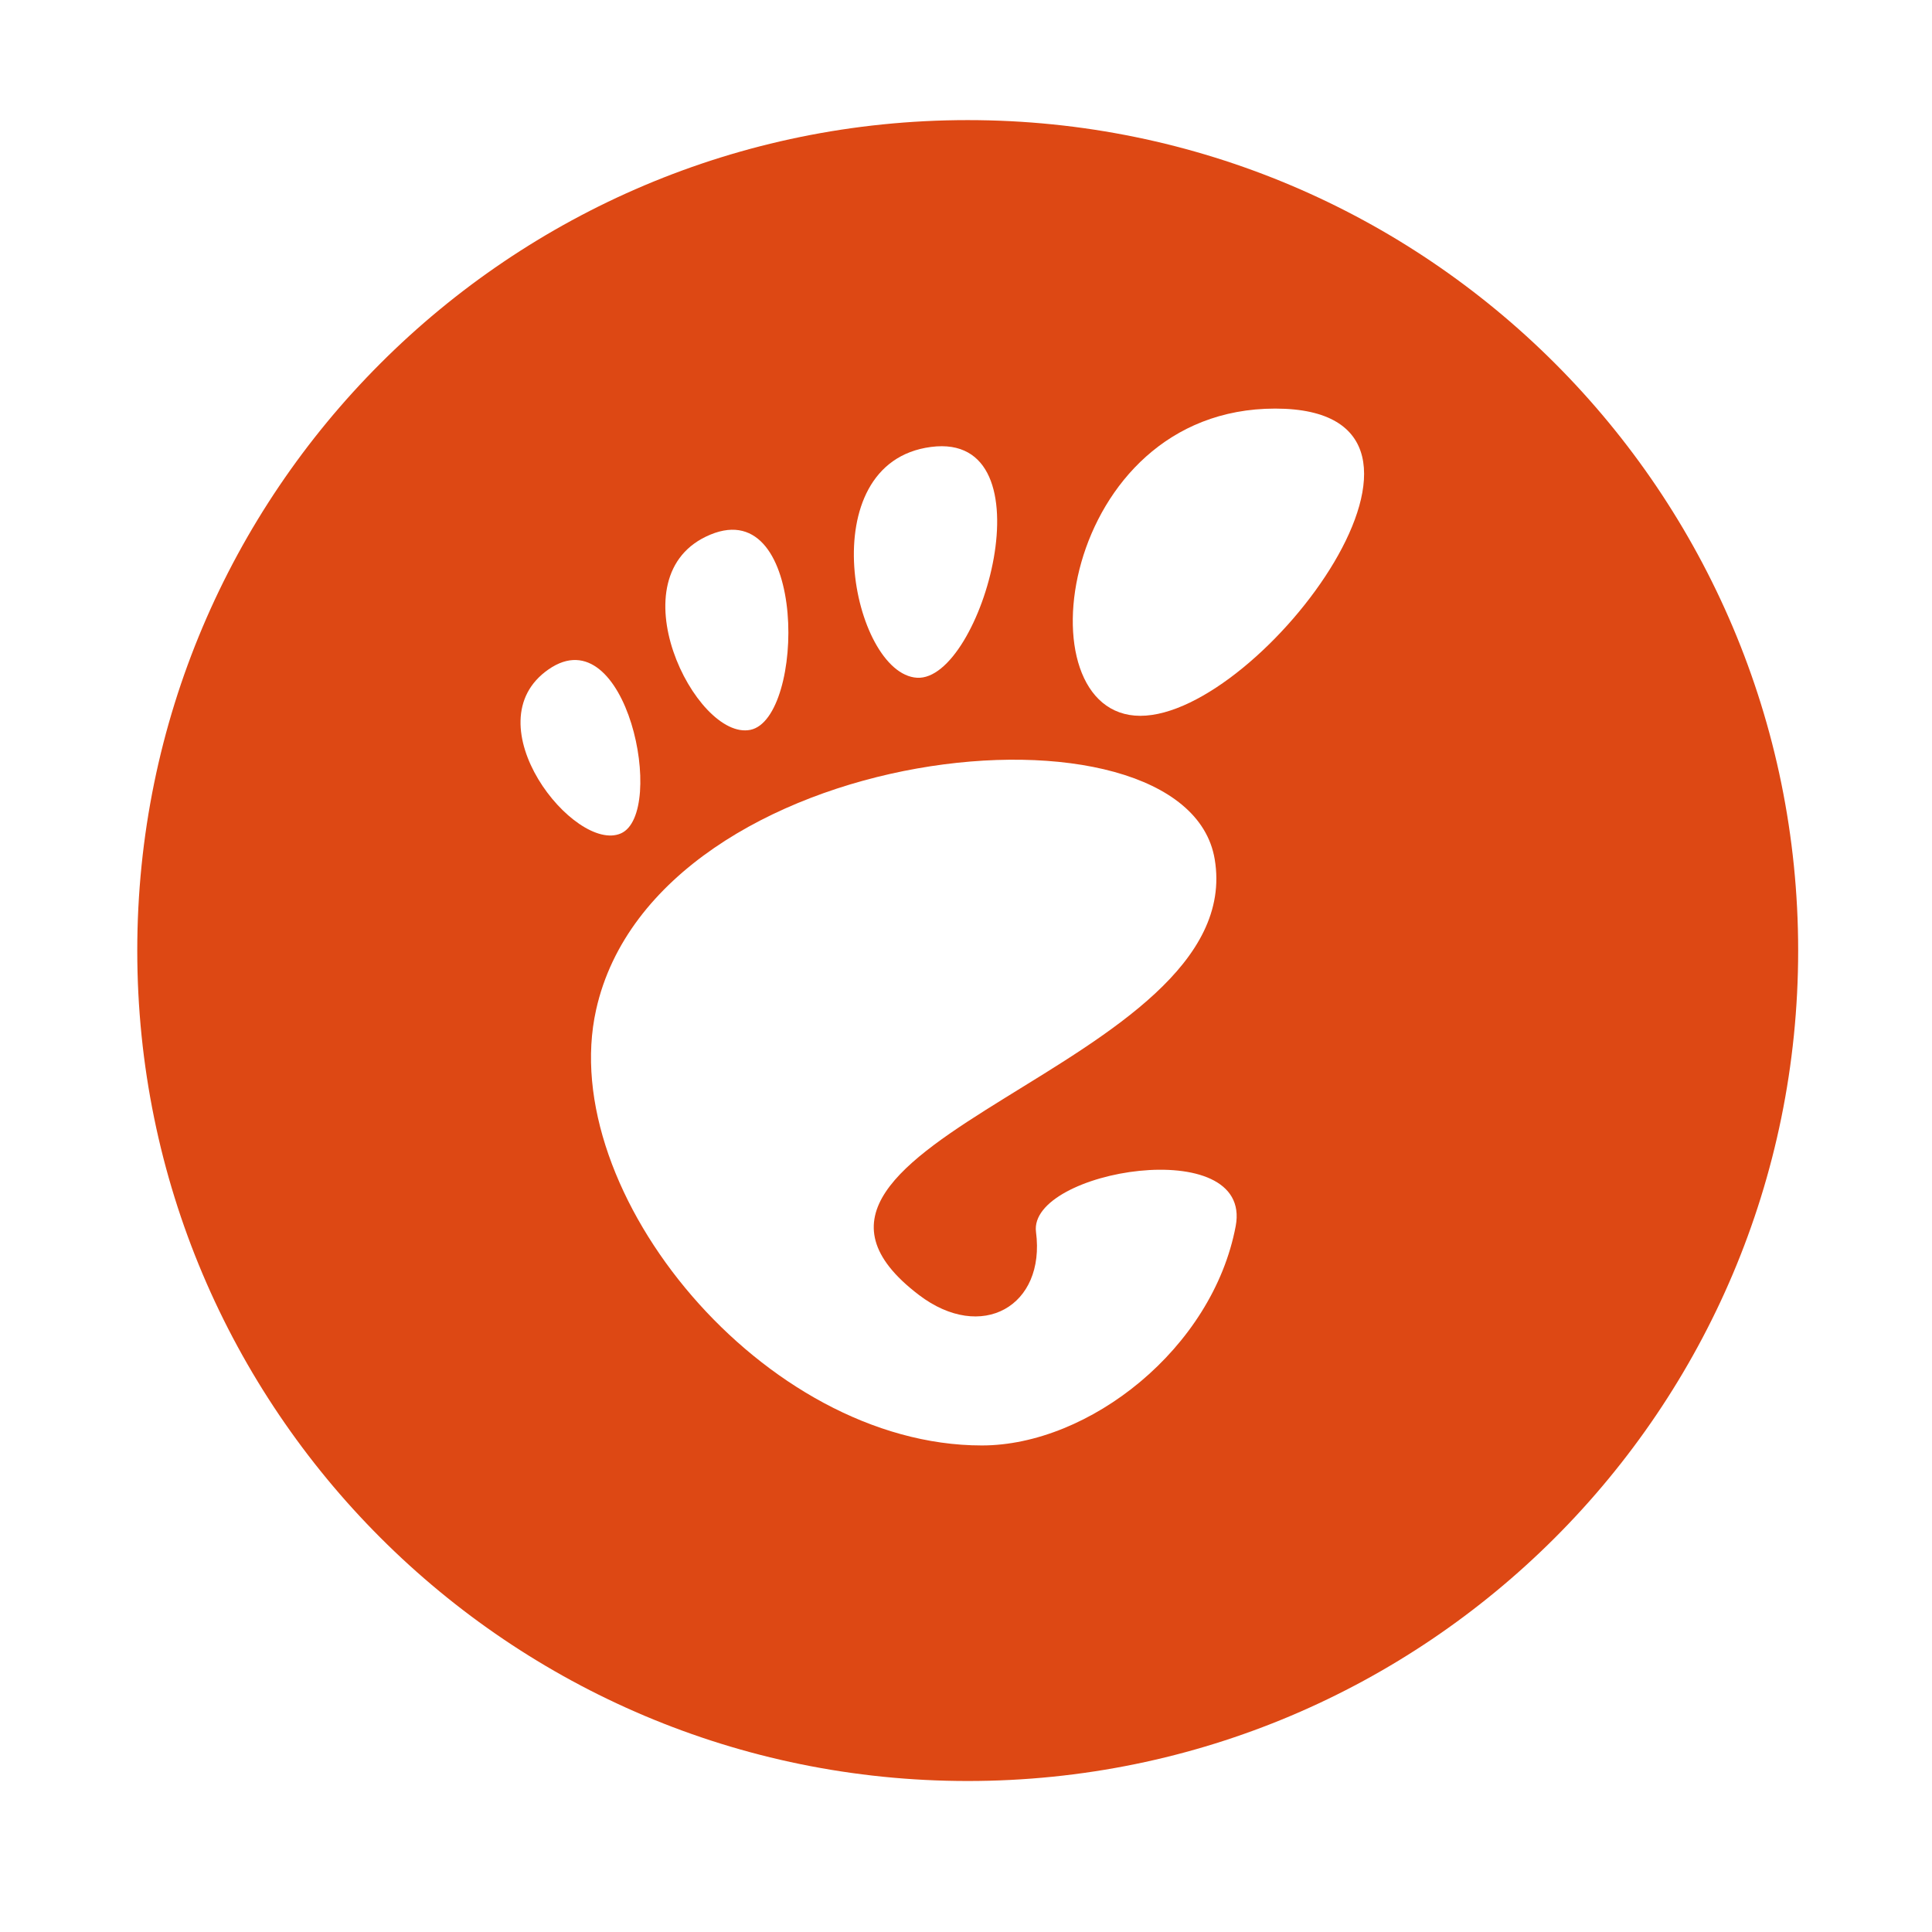
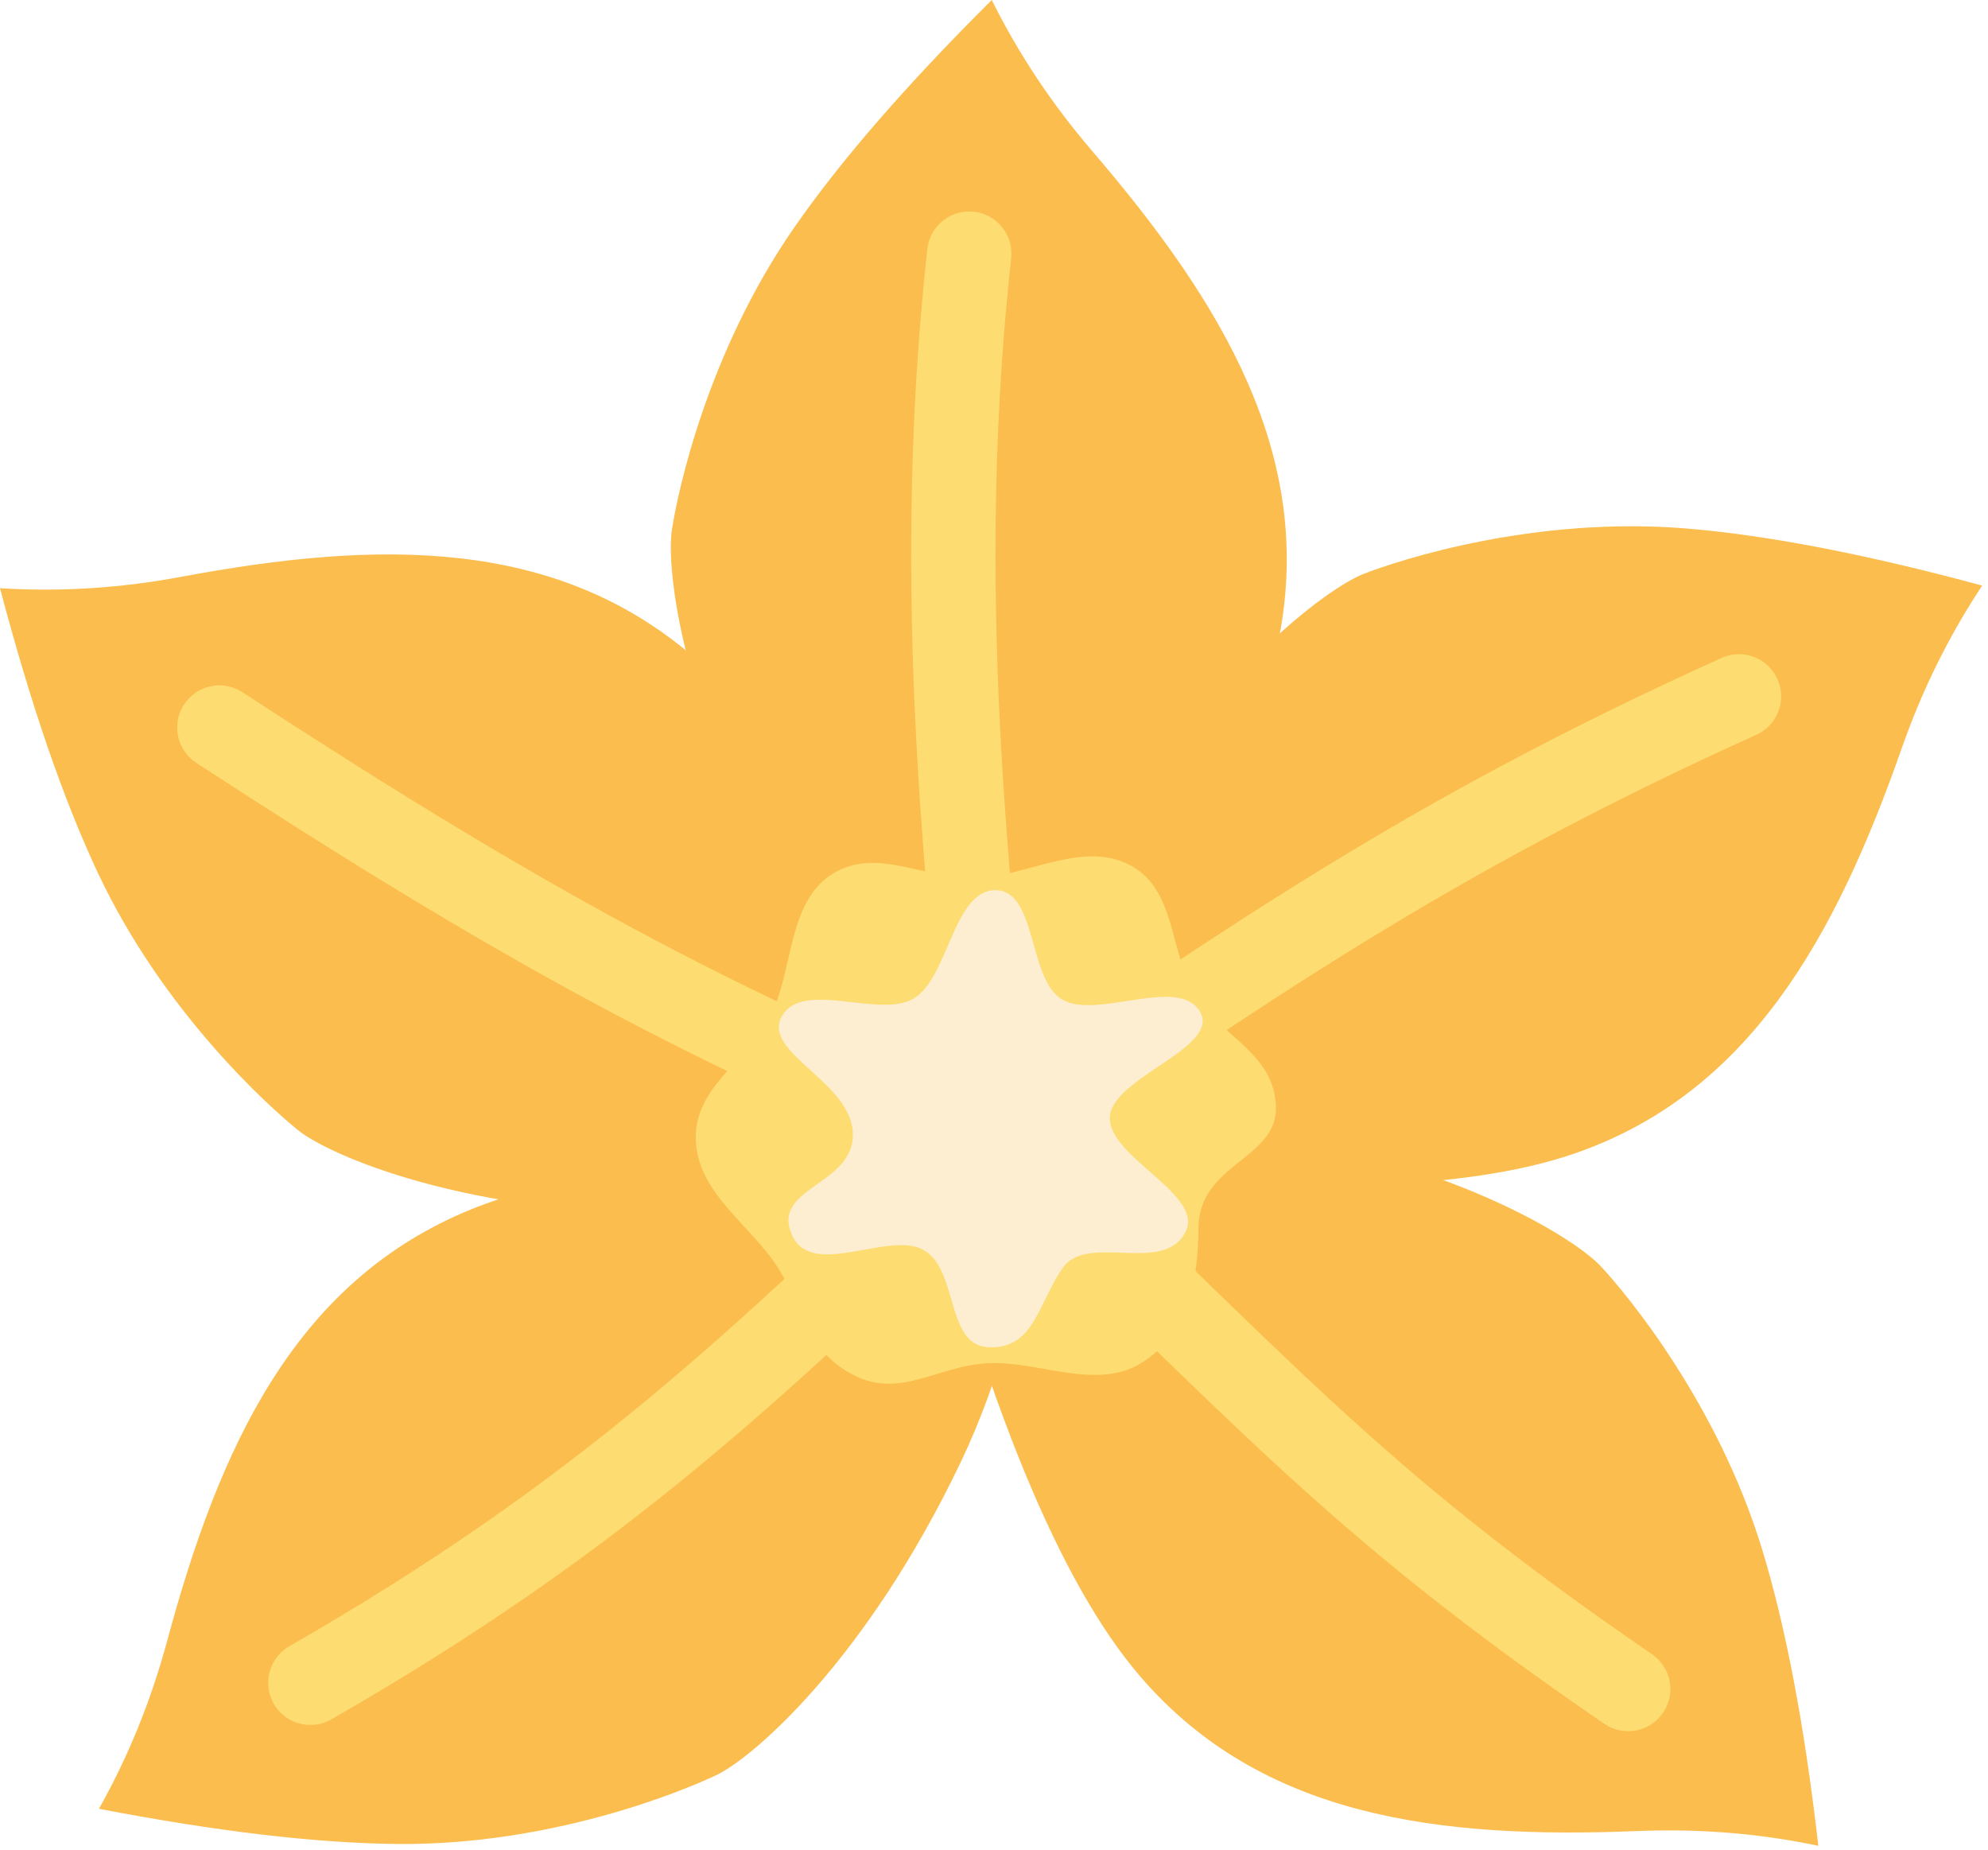
- <svg xmlns="http://www.w3.org/2000/svg" viewBox="0 0 500 500">
-   <ellipse style="fill: rgb(221, 72, 20);" cx="250.444" cy="246.003" rx="214.92" ry="214.92" />
-   <g transform="matrix(1, 0, 0, 1, -119.7047, -266.1936)" id="layer1">
-     <g transform="translate(925.8326,120.8762)" id="g3963">
-       <g transform="matrix(2.269061, 0, 0, 2.269061, -671.4109, 251.0592)" style="fill: black; fill-opacity: 1; fill-rule: nonzero; stroke: none; stroke-miterlimit: 4;" id="g3771">
-         <g style="fill:black;fill-opacity:1" id="g3773">
-           <path d="M 86.068,0 C 61.466,0 56.851,35.041 70.691,35.041 C 84.529,35.041 110.671,0 86.068,0 z " style="fill-opacity: 1; fill: rgb(255, 255, 255);" id="path3775" />
-           <path d="M 45.217,30.699 C 52.586,31.149 60.671,2.577 46.821,4.374 C 32.976,6.171 37.845,30.249 45.217,30.699 z " style="fill-opacity: 1; fill: rgb(255, 255, 255);" id="path3777" />
-           <path d="M 11.445,48.453 C 16.686,46.146 12.12,23.581 3.208,29.735 C -5.7,35.89 6.204,50.759 11.445,48.453 z " style="fill-opacity: 1; fill: rgb(255, 255, 255);" id="path3779" />
-           <path d="M 26.212,36.642 C 32.451,35.37 32.793,9.778 21.667,14.369 C 10.539,18.961 19.978,37.916 26.212,36.642 L 26.212,36.642 z " style="fill-opacity: 1; fill: rgb(255, 255, 255);" id="path3781" />
-           <path d="M 58.791,93.913 C 59.898,102.367 52.589,106.542 45.431,101.092 C 22.644,83.743 83.16,75.088 79.171,51.386 C 75.86,31.712 15.495,37.769 8.621,68.553 C 3.968,89.374 27.774,118.26 52.614,118.26 C 64.834,118.26 78.929,107.226 81.566,93.248 C 83.58,82.589 57.867,86.86 58.791,93.913 L 58.791,93.913 z " style="fill-opacity: 1; fill: rgb(255, 255, 255);" id="path3783" />
+ <svg xmlns="http://www.w3.org/2000/svg" width="100%" height="100%" viewBox="0 0 330 307" version="1.1" xml:space="preserve" style="fill-rule:evenodd;clip-rule:evenodd;stroke-linecap:round;stroke-miterlimit:1;">
+   <g transform="matrix(1,0,0,1,-146.427,-22.3022)">
+     <g transform="matrix(0.91547,-0.0630144,0.0630144,0.91547,15.0287,30.1216)">
+       <g transform="matrix(1,0,0,1,0.276988,-1.52894)">
+         <g transform="matrix(0.999951,-0.00988581,0.00988581,0.999951,32.8135,5.61227)">
+           <path d="M316.082,219.063C355.126,227.798 376.682,243.856 381.105,249.436C385.528,255.017 400.208,275.896 406.138,302.716C409.319,317.102 411.294,335.187 412.065,356.972C401.67,353.91 390.871,352.166 379.669,351.741C343.505,350.367 311.968,343.822 292.199,316.822C279.02,298.822 268.23,265.397 259.828,216.548C281.488,214.68 300.239,215.518 316.082,219.063Z" style="fill:rgb(251,189,78);fill-rule:nonzero;" />
+           <clipPath id="_clip1">
+             <path d="M316.082,219.063C355.126,227.798 376.682,243.856 381.105,249.436C385.528,255.017 400.208,275.896 406.138,302.716C409.319,317.102 411.294,335.187 412.065,356.972C401.67,353.91 390.871,352.166 379.669,351.741C343.505,350.367 311.968,343.822 292.199,316.822C279.02,298.822 268.23,265.397 259.828,216.548C281.488,214.68 300.239,215.518 316.082,219.063Z" clip-rule="nonzero" />
+           </clipPath>
+           <g clip-path="url(#_clip1)">
+             <path d="M380,326C331.803,287.134 318.115,266.34 273.5,217.384" style="fill:none;stroke:rgb(253,220,113);stroke-width:15.26px;" />
+           </g>
+         </g>
+         <g transform="matrix(0.987788,-0.155803,0.155803,0.987788,17.7474,50.9877)">
+           <path d="M289.816,169.32C316.928,139.898 341.621,129.279 348.667,128.245C355.712,127.211 381.135,124.958 407.32,133.255C421.365,137.705 438.009,145.051 457.252,155.292C449.397,162.757 442.48,171.231 436.503,180.714C417.205,211.33 395.749,235.352 362.479,238.944C340.299,241.339 305.963,233.942 259.472,216.755C268.701,197.07 278.815,181.259 289.816,169.32Z" style="fill:rgb(251,189,78);fill-rule:nonzero;" />
+           <clipPath id="_clip2">
+             <path d="M289.816,169.32C316.928,139.898 341.621,129.279 348.667,128.245C355.712,127.211 381.135,124.958 407.32,133.255C421.365,137.705 438.009,145.051 457.252,155.292C449.397,162.757 442.48,171.231 436.503,180.714C417.205,211.33 395.749,235.352 362.479,238.944C340.299,241.339 305.963,233.942 259.472,216.755C268.701,197.07 278.815,181.259 289.816,169.32Z" clip-rule="nonzero" />
+           </clipPath>
+           <g clip-path="url(#_clip2)">
+             <path d="M260.776,212.519C311.911,192.51 349.097,177.252 409.888,165" style="fill:none;stroke:rgb(253,220,113);stroke-width:15.26px;" />
+           </g>
+         </g>
+         <g transform="matrix(0.987788,-0.155803,0.155803,0.987788,18.2027,47.7425)">
+           <path d="M233.607,167.149C221.715,128.948 224.887,102.256 227.52,95.64C230.153,89.024 240.933,65.889 261.226,47.378C272.111,37.449 286.803,26.72 305.304,15.191C307.832,25.728 311.704,35.958 316.919,45.881C333.758,77.916 343.807,108.517 330.258,139.114C321.225,159.513 297.63,185.53 259.473,217.167C247.054,199.322 238.432,182.65 233.607,167.149Z" style="fill:rgb(251,189,78);fill-rule:nonzero;" />
+           <clipPath id="_clip3">
+             <path d="M233.607,167.149C221.715,128.948 224.887,102.256 227.52,95.64C230.153,89.024 240.933,65.889 261.226,47.378C272.111,37.449 286.803,26.72 305.304,15.191C307.832,25.728 311.704,35.958 316.919,45.881C333.758,77.916 343.807,108.517 330.258,139.114C321.225,159.513 297.63,185.53 259.473,217.167C247.054,199.322 238.432,182.65 233.607,167.149Z" clip-rule="nonzero" />
+           </clipPath>
+           <g clip-path="url(#_clip3)">
+             <path d="M259.916,215.675C265.752,162.098 273,111.046 291.088,59" style="fill:none;stroke:rgb(253,220,113);stroke-width:15.26px;" />
+           </g>
+         </g>
+         <g transform="matrix(0.987788,-0.155803,0.155803,0.987788,17.2986,50.1738)">
+           <path d="M203.582,214.717C164.56,205.883 143.044,189.771 138.636,184.179C134.227,178.588 119.599,157.672 113.737,130.837C110.592,116.443 108.662,98.353 107.947,76.567C118.334,79.655 129.128,81.426 140.329,81.879C176.49,83.344 208.01,89.968 227.711,117.018C240.844,135.051 251.55,168.502 259.829,217.372C238.164,219.186 219.415,218.301 203.582,214.717Z" style="fill:rgb(251,189,78);fill-rule:nonzero;" />
+           <clipPath id="_clip4">
+             <path d="M203.582,214.717C164.56,205.883 143.044,189.771 138.636,184.179C134.227,178.588 119.599,157.672 113.737,130.837C110.592,116.443 108.662,98.353 107.947,76.567C118.334,79.655 129.128,81.426 140.329,81.879C176.49,83.344 208.01,89.968 227.711,117.018C240.844,135.051 251.55,168.502 259.829,217.372C238.164,219.186 219.415,218.301 203.582,214.717Z" clip-rule="nonzero" />
+           </clipPath>
+           <g clip-path="url(#_clip4)">
+             <path d="M141,110C179.372,149.706 212.972,181.653 259.39,213.002" style="fill:none;stroke:rgb(253,220,113);stroke-width:15.26px;" />
+           </g>
+         </g>
+         <g transform="matrix(0.973079,-0.230473,0.230473,0.973079,13.8795,74.1566)">
+           <path d="M229.723,264.525C202.537,293.879 177.817,304.436 170.769,305.452C163.721,306.468 138.292,308.657 112.128,300.295C98.094,295.809 81.469,288.421 62.252,278.132C70.126,270.687 77.064,262.23 83.065,252.762C102.44,222.194 123.956,198.227 157.236,194.718C179.422,192.379 213.739,199.862 260.186,217.167C250.908,236.828 240.754,252.614 229.723,264.525Z" style="fill:rgb(251,189,78);fill-rule:nonzero;" />
+           <clipPath id="_clip5">
+             <path d="M229.723,264.525C202.537,293.879 177.817,304.436 170.769,305.452C163.721,306.468 138.292,308.657 112.128,300.295C98.094,295.809 81.469,288.421 62.252,278.132C70.126,270.687 77.064,262.23 83.065,252.762C102.44,222.194 123.956,198.227 157.236,194.718C179.422,192.379 213.739,199.862 260.186,217.167C250.908,236.828 240.754,252.614 229.723,264.525Z" clip-rule="nonzero" />
+           </clipPath>
+           <g clip-path="url(#_clip5)">
+             <path d="M105.533,267.72C164.488,254.56 200.133,237.023 252.962,210.081" style="fill:none;stroke:rgb(253,220,113);stroke-width:15.26px;" />
+           </g>
        </g>
      </g>
-       <text x="-406.524" y="527.923" style="font-size: 25.888px; font-style: normal; font-weight: normal; fill: black; fill-opacity: 1; stroke: none; stroke-width: 1pt; stroke-linecap: butt; stroke-linejoin: miter; stroke-opacity: 1; font-family: &quot;Bitstream Vera Sans&quot;; white-space: pre;" id="text3797"> </text>
+       <g transform="matrix(0.972408,-0.233289,0.233289,0.972408,7.17955,78.1919)">
+         <path d="M310.717,217.052C308.226,226.349 294.372,222.695 290.762,233.871C287.625,243.585 283.022,251.553 273.726,254.044C264.429,256.535 256.107,248.222 247.23,245.844C238.353,243.465 230,247.309 223.195,240.504C216.389,233.699 218.41,226.864 216.031,217.986C213.652,209.109 206.244,200.853 208.735,191.557C211.226,182.261 221.734,180.742 228.233,174.243C234.731,167.745 237.35,155.473 246.646,152.982C255.943,150.491 262.537,159.116 271.415,161.495C280.292,163.873 291.762,160.723 298.567,167.528C305.373,174.334 300.542,184.775 302.921,193.652C305.3,202.529 313.208,207.756 310.717,217.052Z" style="fill:rgb(253,220,113);fill-rule:nonzero;" />
+         <path d="M288.281,233.884C282.128,240.127 271.322,228.583 265.106,233.457C258.753,238.438 255.746,245.972 247.931,243.029C240.808,240.346 247.068,228.133 242.133,222.798C237.197,217.462 221.109,221.903 220.205,212.958C219.265,203.651 233.604,207.892 236.219,198.872C238.834,189.85 224.773,179.91 230.361,174.741C235.948,169.573 246.929,180.465 254.018,178.859C261.107,177.252 266.72,162.326 273.99,164.581C281.26,166.836 274.716,181.789 279.651,187.125C284.587,192.46 301.05,189.222 302.733,196.645C304.415,204.069 283.561,203.183 281.408,210.126C279.255,217.068 293.624,228.463 288.281,233.884Z" style="fill:rgb(254,238,209);fill-rule:nonzero;" />
+       </g>
    </g>
  </g>
</svg>
